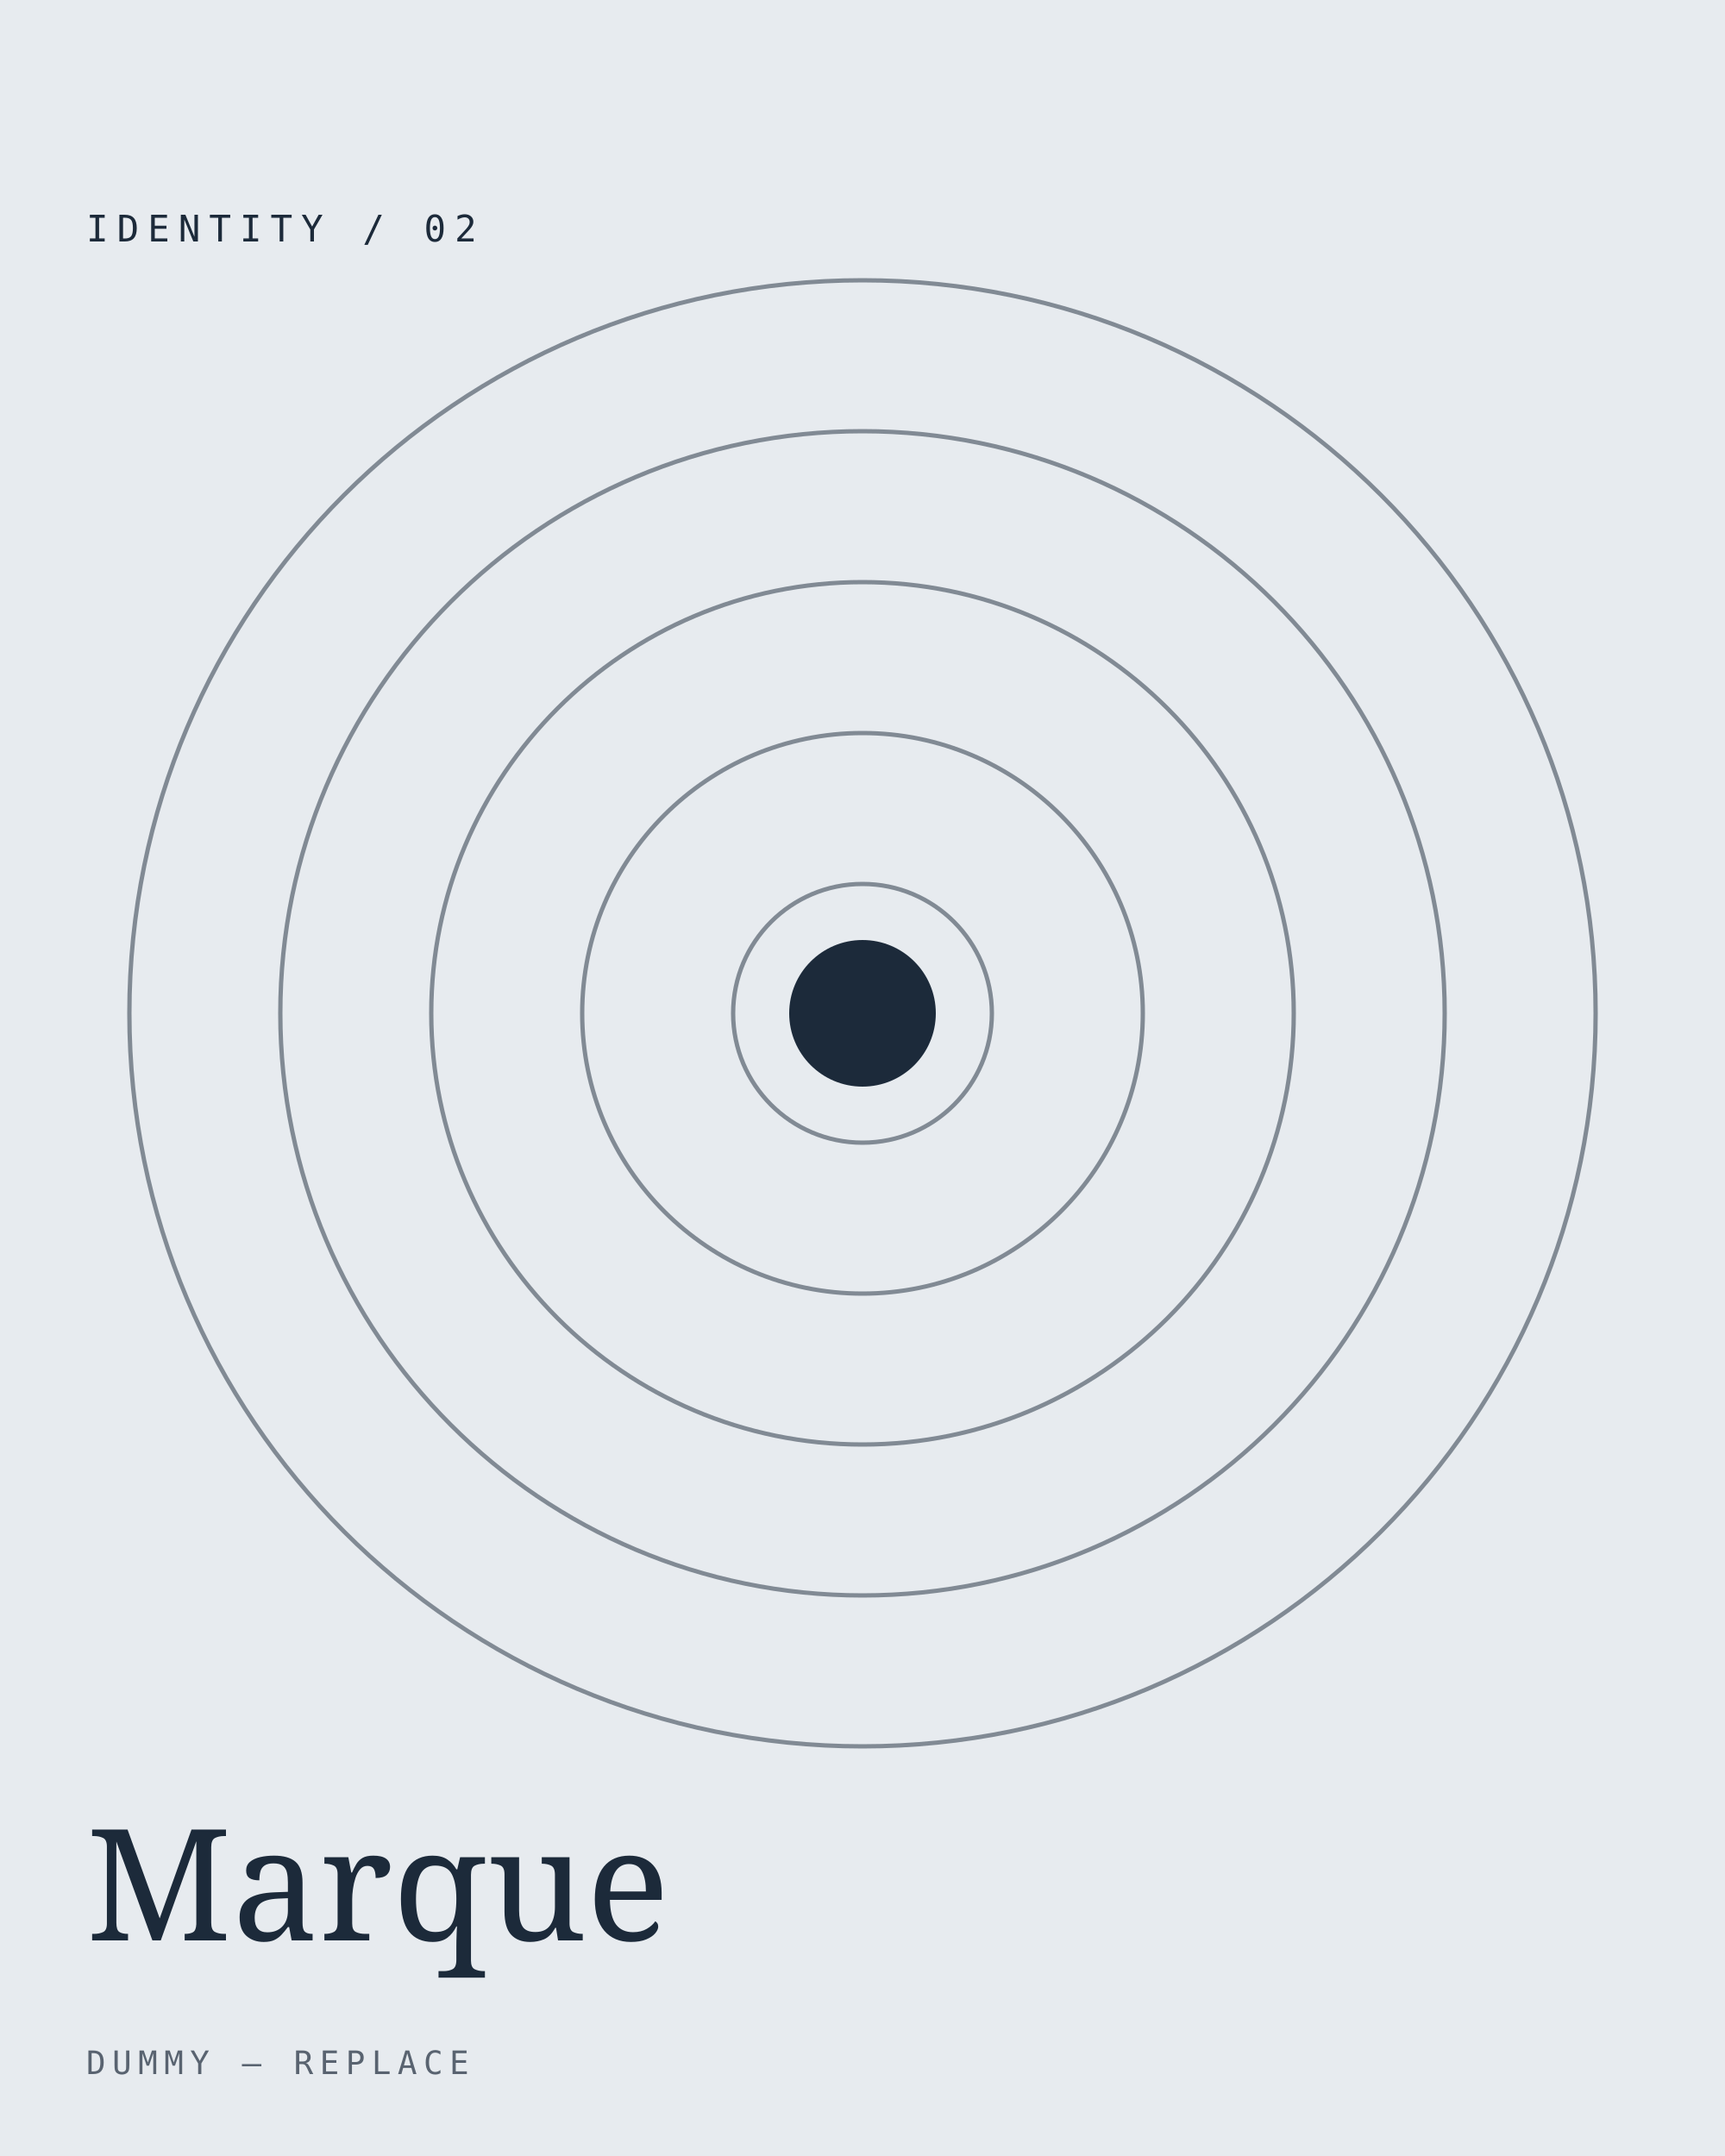
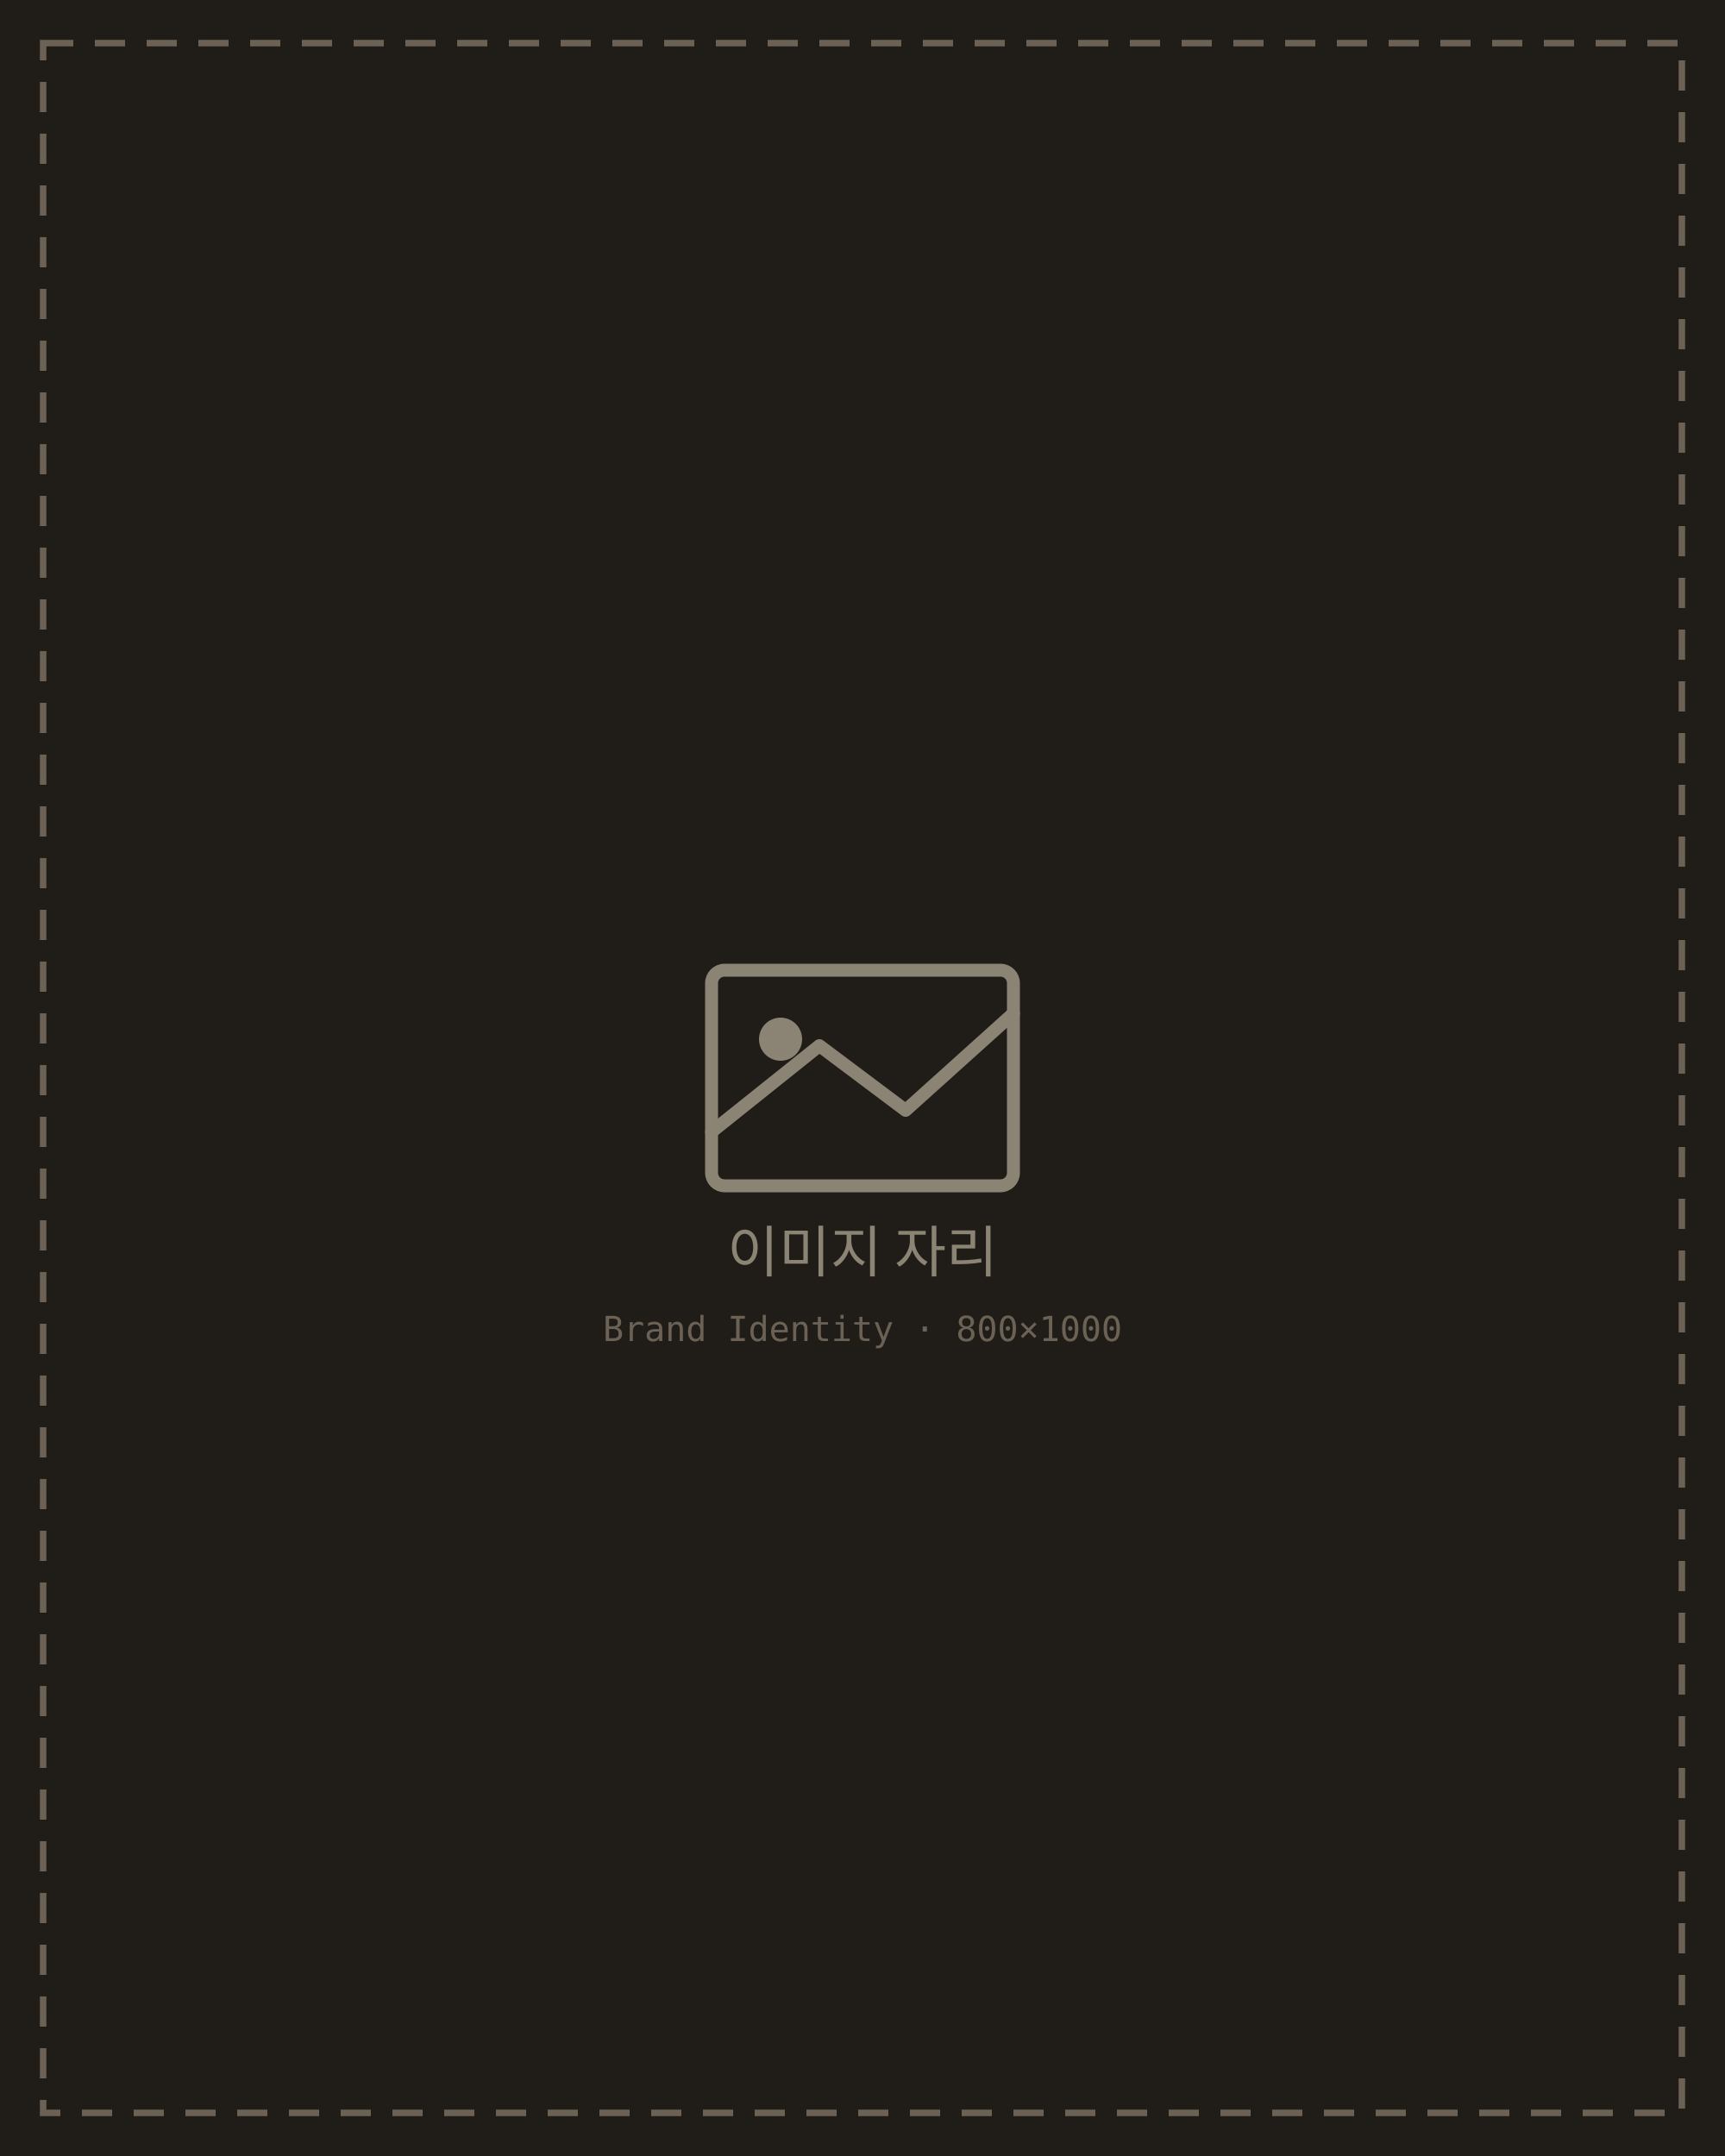
- <svg xmlns="http://www.w3.org/2000/svg" viewBox="0 0 800 1000" role="img" aria-label="graphic placeholder">
-   <rect width="800" height="1000" fill="#e7ebef" />
-   <circle cx="400" cy="470" r="60" fill="none" stroke="#1c2a3a" stroke-width="2" stroke-opacity="0.5" />
-   <circle cx="400" cy="470" r="130" fill="none" stroke="#1c2a3a" stroke-width="2" stroke-opacity="0.5" />
-   <circle cx="400" cy="470" r="200" fill="none" stroke="#1c2a3a" stroke-width="2" stroke-opacity="0.5" />
-   <circle cx="400" cy="470" r="270" fill="none" stroke="#1c2a3a" stroke-width="2" stroke-opacity="0.5" />
-   <circle cx="400" cy="470" r="340" fill="none" stroke="#1c2a3a" stroke-width="2" stroke-opacity="0.5" />
-   <circle cx="400" cy="470" r="34" fill="#1c2a3a" />
-   <text x="40" y="112" font-family="ui-monospace,monospace" font-size="17" letter-spacing="4" fill="#1c2a3a">IDENTITY / 02</text>
-   <text x="40" y="900" font-family="Georgia,serif" font-size="72" fill="#1c2a3a">Marque</text>
-   <text x="40" y="962" font-family="ui-monospace,Menlo,monospace" font-size="15" letter-spacing="3" fill="#1c2a3a" opacity="0.7">DUMMY — REPLACE</text>
+ <svg xmlns="http://www.w3.org/2000/svg" viewBox="0 0 800 1000" role="img" aria-label="이미지 자리 - Brand Identity">
+   <rect width="800" height="1000" fill="#201d18" />
+   <rect x="20" y="20" width="760" height="960" fill="none" stroke="#6b6255" stroke-width="3" stroke-dasharray="14 10" />
+   <g stroke="#8b8474" stroke-width="6" fill="none" stroke-linejoin="round" stroke-linecap="round">
+     <rect x="330" y="450" width="140" height="100" rx="6" />
+     <circle cx="362" cy="482" r="10" fill="#8b8474" stroke="none" />
+     <path d="M330 525 L380 485 L420 515 L470 470" />
+   </g>
+   <text x="400" y="590" font-family="ui-monospace,Menlo,monospace" font-size="26" fill="#8b8474" text-anchor="middle">이미지 자리</text>
+   <text x="400" y="622" font-family="ui-monospace,Menlo,monospace" font-size="16" fill="#6b6255" text-anchor="middle">Brand Identity · 800×1000</text>
</svg>
